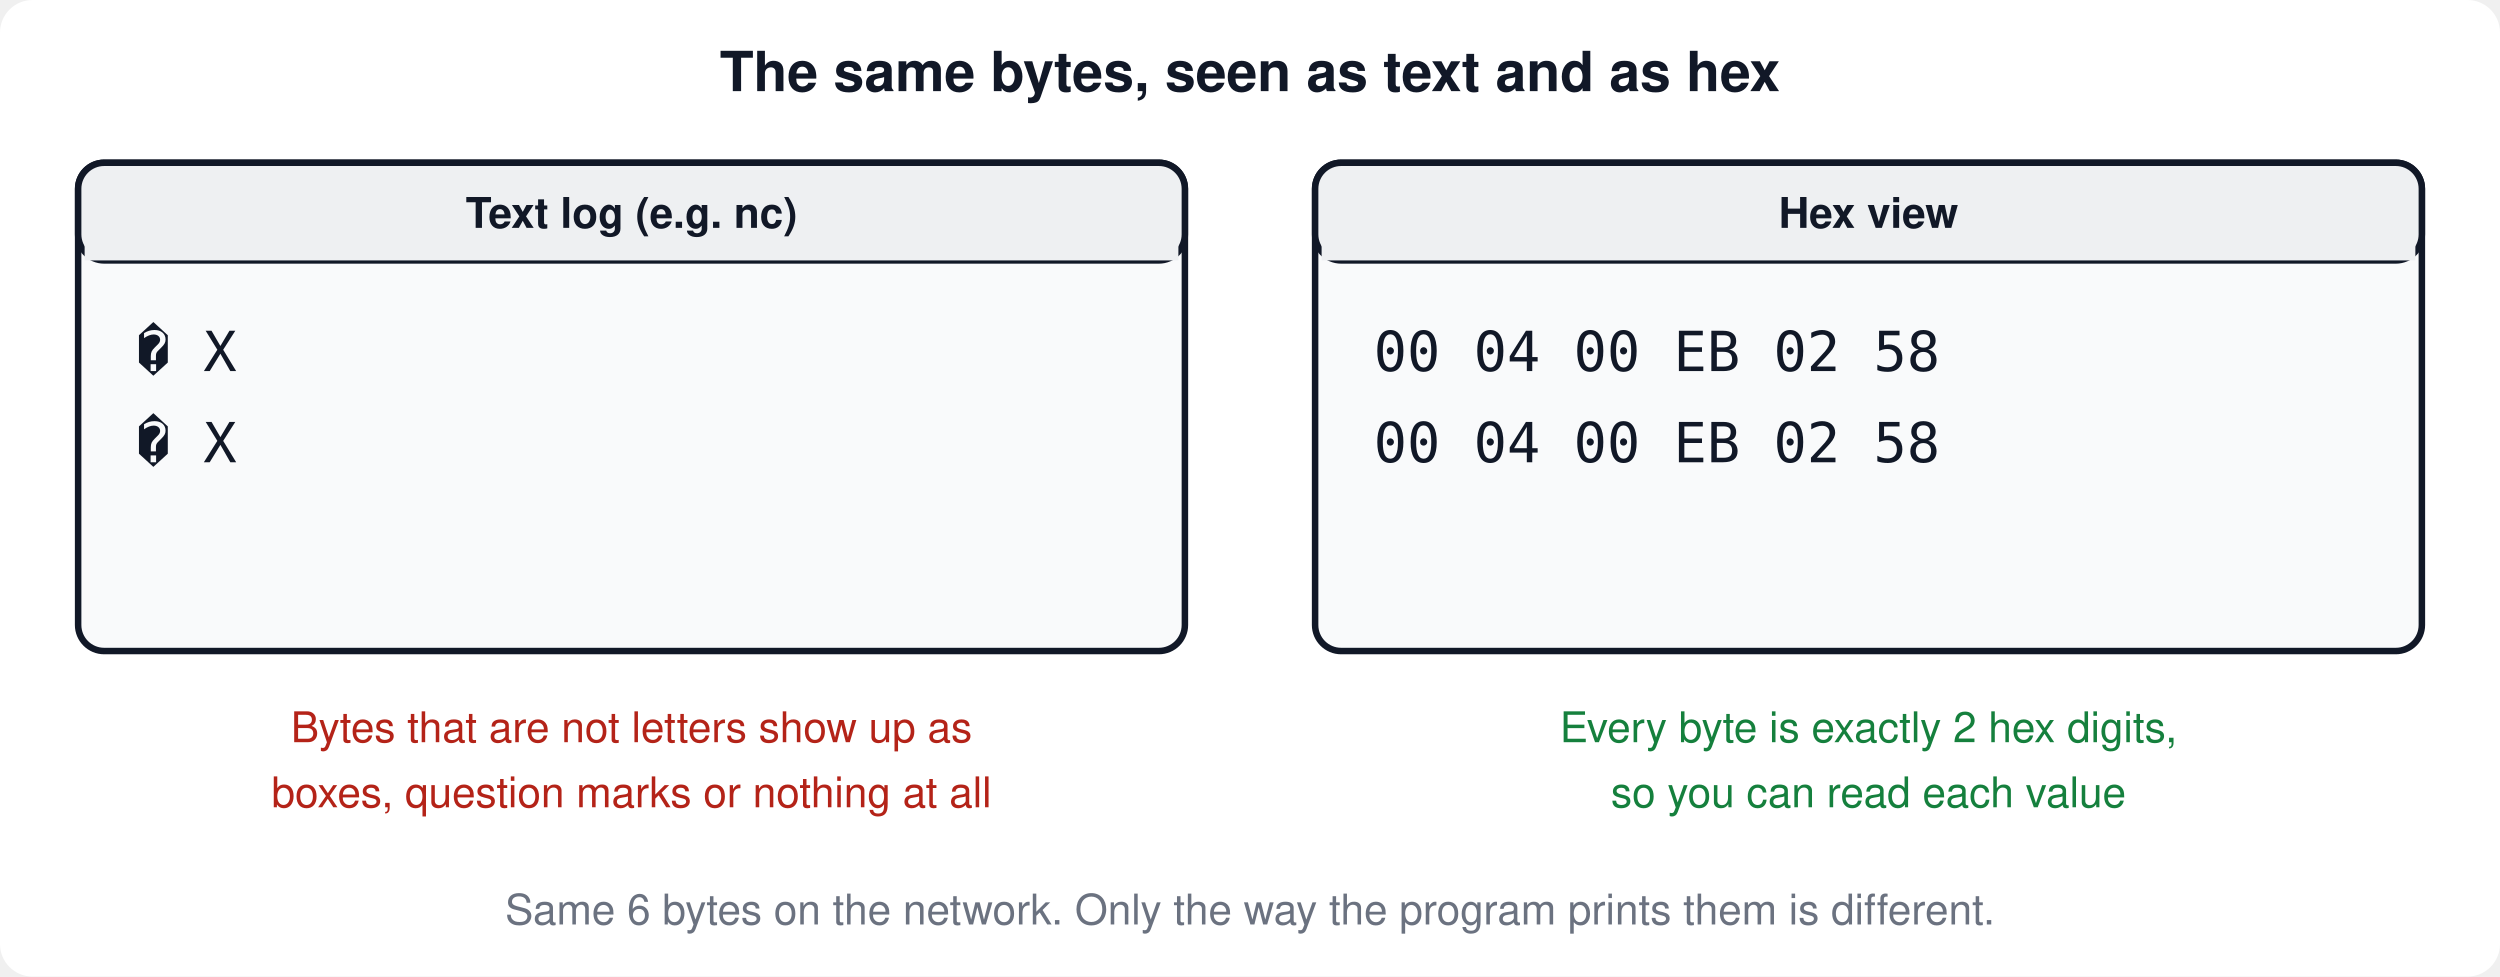
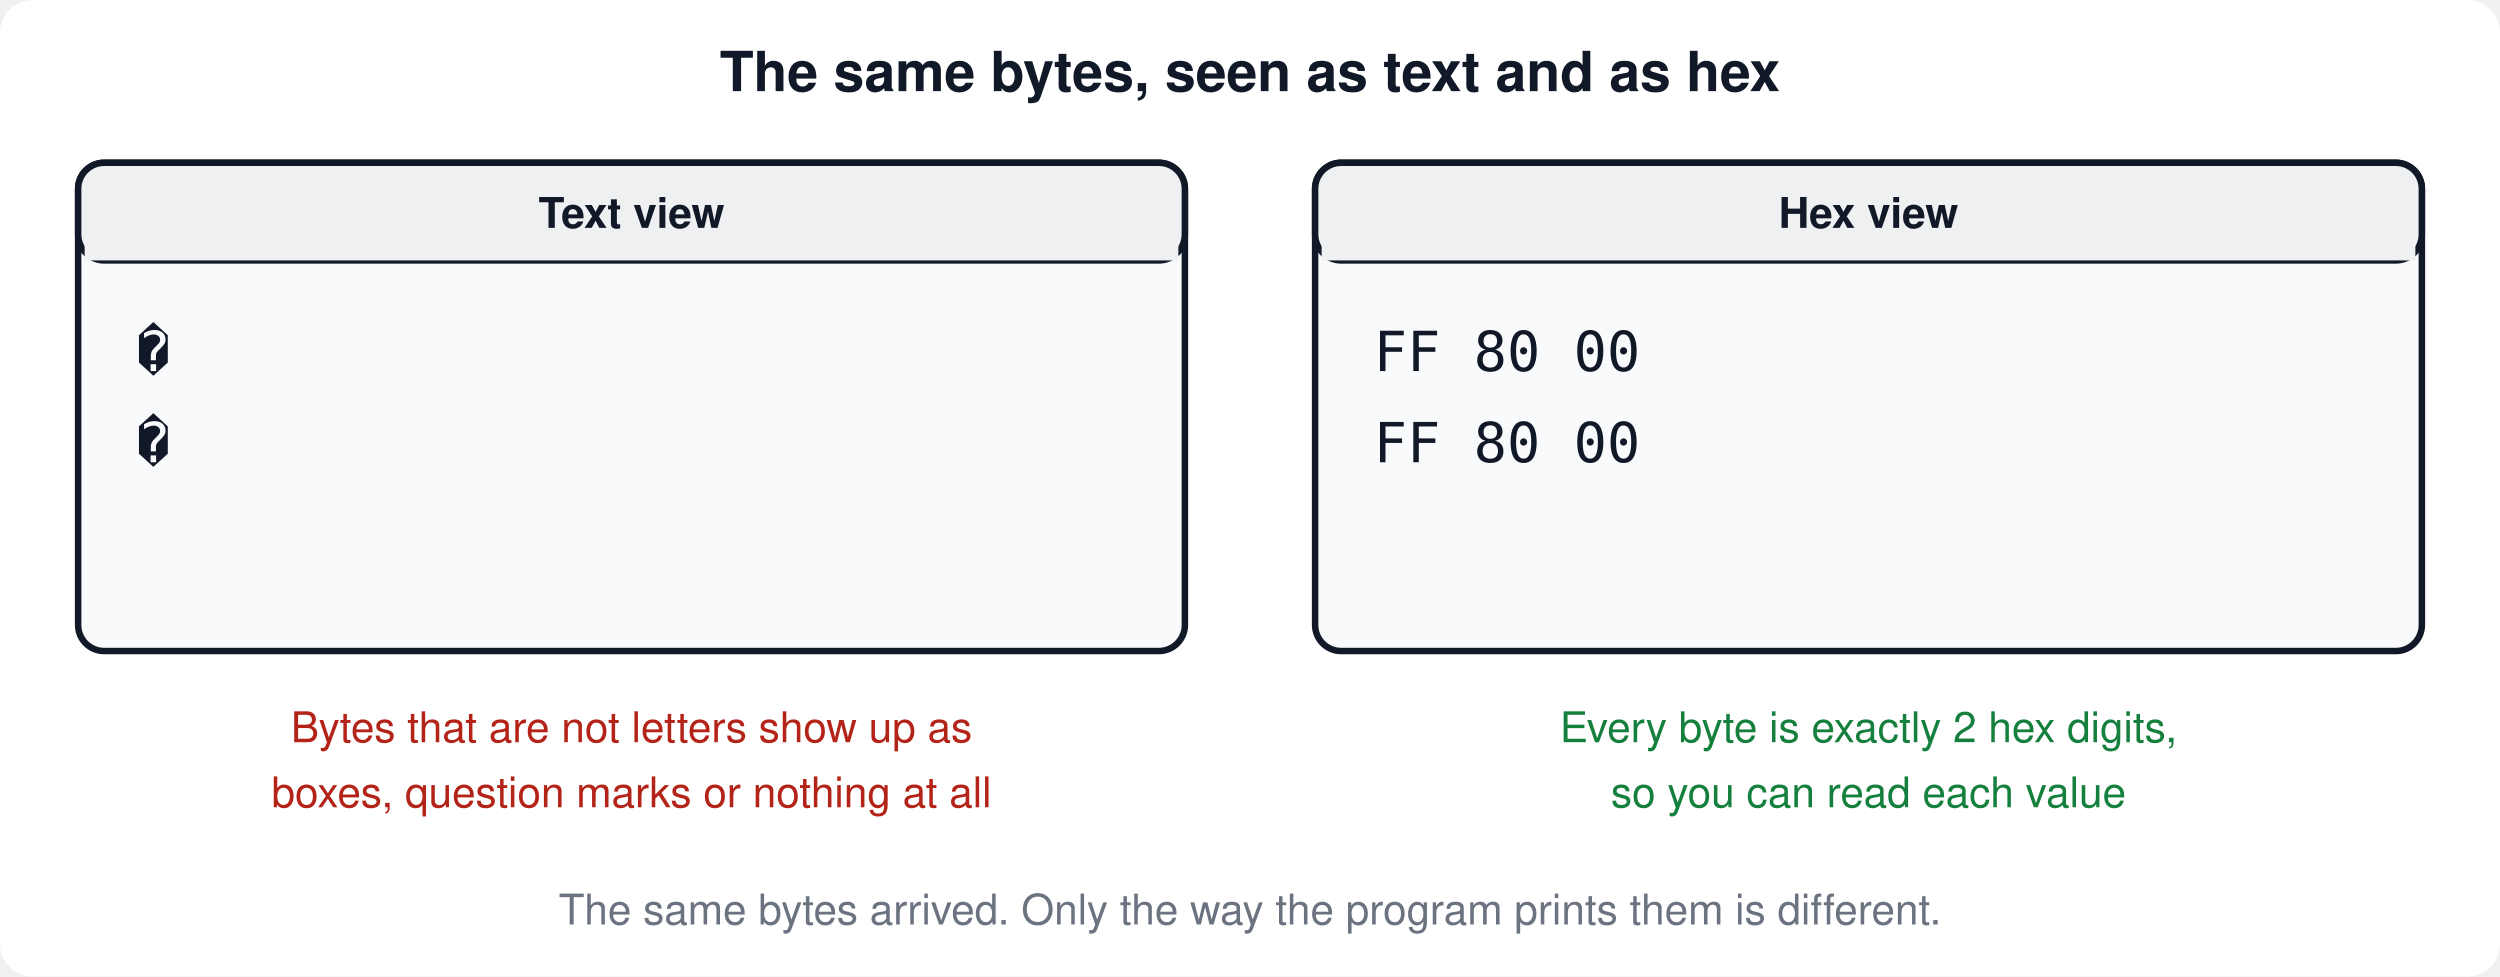
<svg xmlns="http://www.w3.org/2000/svg" viewBox="0 0 768 300" width="768" height="300" font-family="Helvetica, Arial, sans-serif">
  <defs>
    <marker id="ah" viewBox="0 0 10 10" refX="8" refY="5" markerWidth="7" markerHeight="7" orient="auto-start-reverse">
      <path d="M0,0 L10,5 L0,10 z" fill="context-stroke" />
    </marker>
  </defs>
  <rect width="768" height="300" rx="10" fill="#ffffff" />
  <text x="384.0" y="28" font-size="17" font-weight="bold" text-anchor="middle" fill="#111827">The same bytes, seen as text and as hex</text>
  <rect x="24" y="50" width="340" height="150" rx="8" fill="#f9fafb" stroke="#111827" stroke-width="2" />
  <rect x="24" y="50" width="340" height="30" rx="8" fill="#eef0f2" stroke="#111827" stroke-width="2" />
  <rect x="26" y="70" width="336" height="10" fill="#eef0f2" />
-   <text x="194.0" y="70" font-size="13" font-weight="bold" text-anchor="middle" fill="#111827">Text log (e.g. nc)</text>
-   <text x="42" y="114" font-size="17" text-anchor="start" fill="#111827" font-family="Menlo, Consolas, monospace">  � X</text>
-   <text x="42" y="142" font-size="17" text-anchor="start" fill="#111827" font-family="Menlo, Consolas, monospace">  � X</text>
+   <text x="194.0" y="70" font-size="13" font-weight="bold" text-anchor="middle" fill="#111827">Text view</text>
+   <text x="42" y="114" font-size="17" text-anchor="start" fill="#111827" font-family="Menlo, Consolas, monospace">� </text>
+   <text x="42" y="142" font-size="17" text-anchor="start" fill="#111827" font-family="Menlo, Consolas, monospace">� </text>
  <rect x="404" y="50" width="340" height="150" rx="8" fill="#f9fafb" stroke="#111827" stroke-width="2" />
  <rect x="404" y="50" width="340" height="30" rx="8" fill="#eef0f2" stroke="#111827" stroke-width="2" />
  <rect x="406" y="70" width="336" height="10" fill="#eef0f2" />
  <text x="574.0" y="70" font-size="13" font-weight="bold" text-anchor="middle" fill="#111827">Hex view</text>
-   <text x="422" y="114" font-size="17" text-anchor="start" fill="#111827" font-family="Menlo, Consolas, monospace">00 04 00 EB 02 58</text>
-   <text x="422" y="142" font-size="17" text-anchor="start" fill="#111827" font-family="Menlo, Consolas, monospace">00 04 00 EB 02 58</text>
+   <text x="422" y="114" font-size="17" text-anchor="start" fill="#111827" font-family="Menlo, Consolas, monospace">FF 80 00</text>
+   <text x="422" y="142" font-size="17" text-anchor="start" fill="#111827" font-family="Menlo, Consolas, monospace">FF 80 00</text>
  <text x="194" y="228" font-size="13" text-anchor="middle" fill="#b42318">Bytes that are not letters show up as</text>
  <text x="194" y="248" font-size="13" text-anchor="middle" fill="#b42318">boxes, question marks or nothing at all</text>
  <text x="574" y="228" font-size="13" text-anchor="middle" fill="#15803d">Every byte is exactly 2 hex digits,</text>
  <text x="574" y="248" font-size="13" text-anchor="middle" fill="#15803d">so you can read each value</text>
-   <text x="384" y="284" font-size="13" text-anchor="middle" fill="#6b7280">Same 6 bytes on the network. Only the way the program prints them is different.</text>
+   <text x="384" y="284" font-size="13" text-anchor="middle" fill="#6b7280">The same bytes arrived. Only the way the program prints them is different.</text>
</svg>
